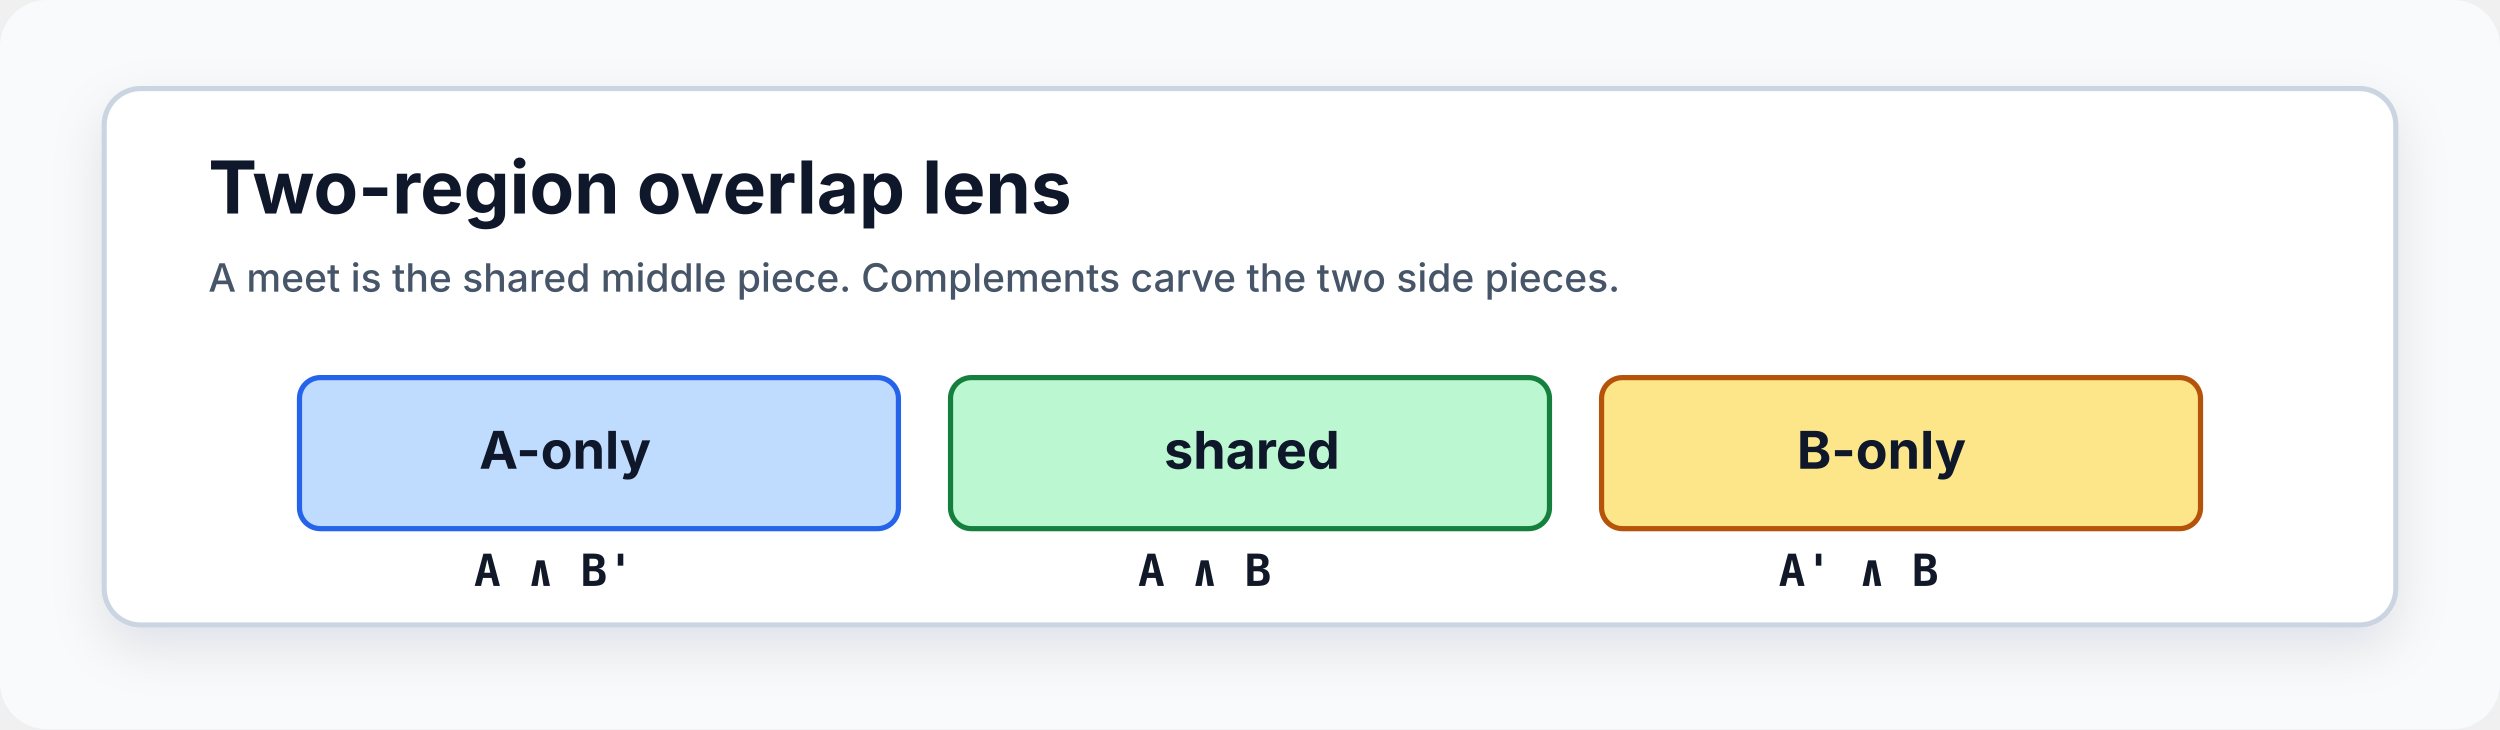
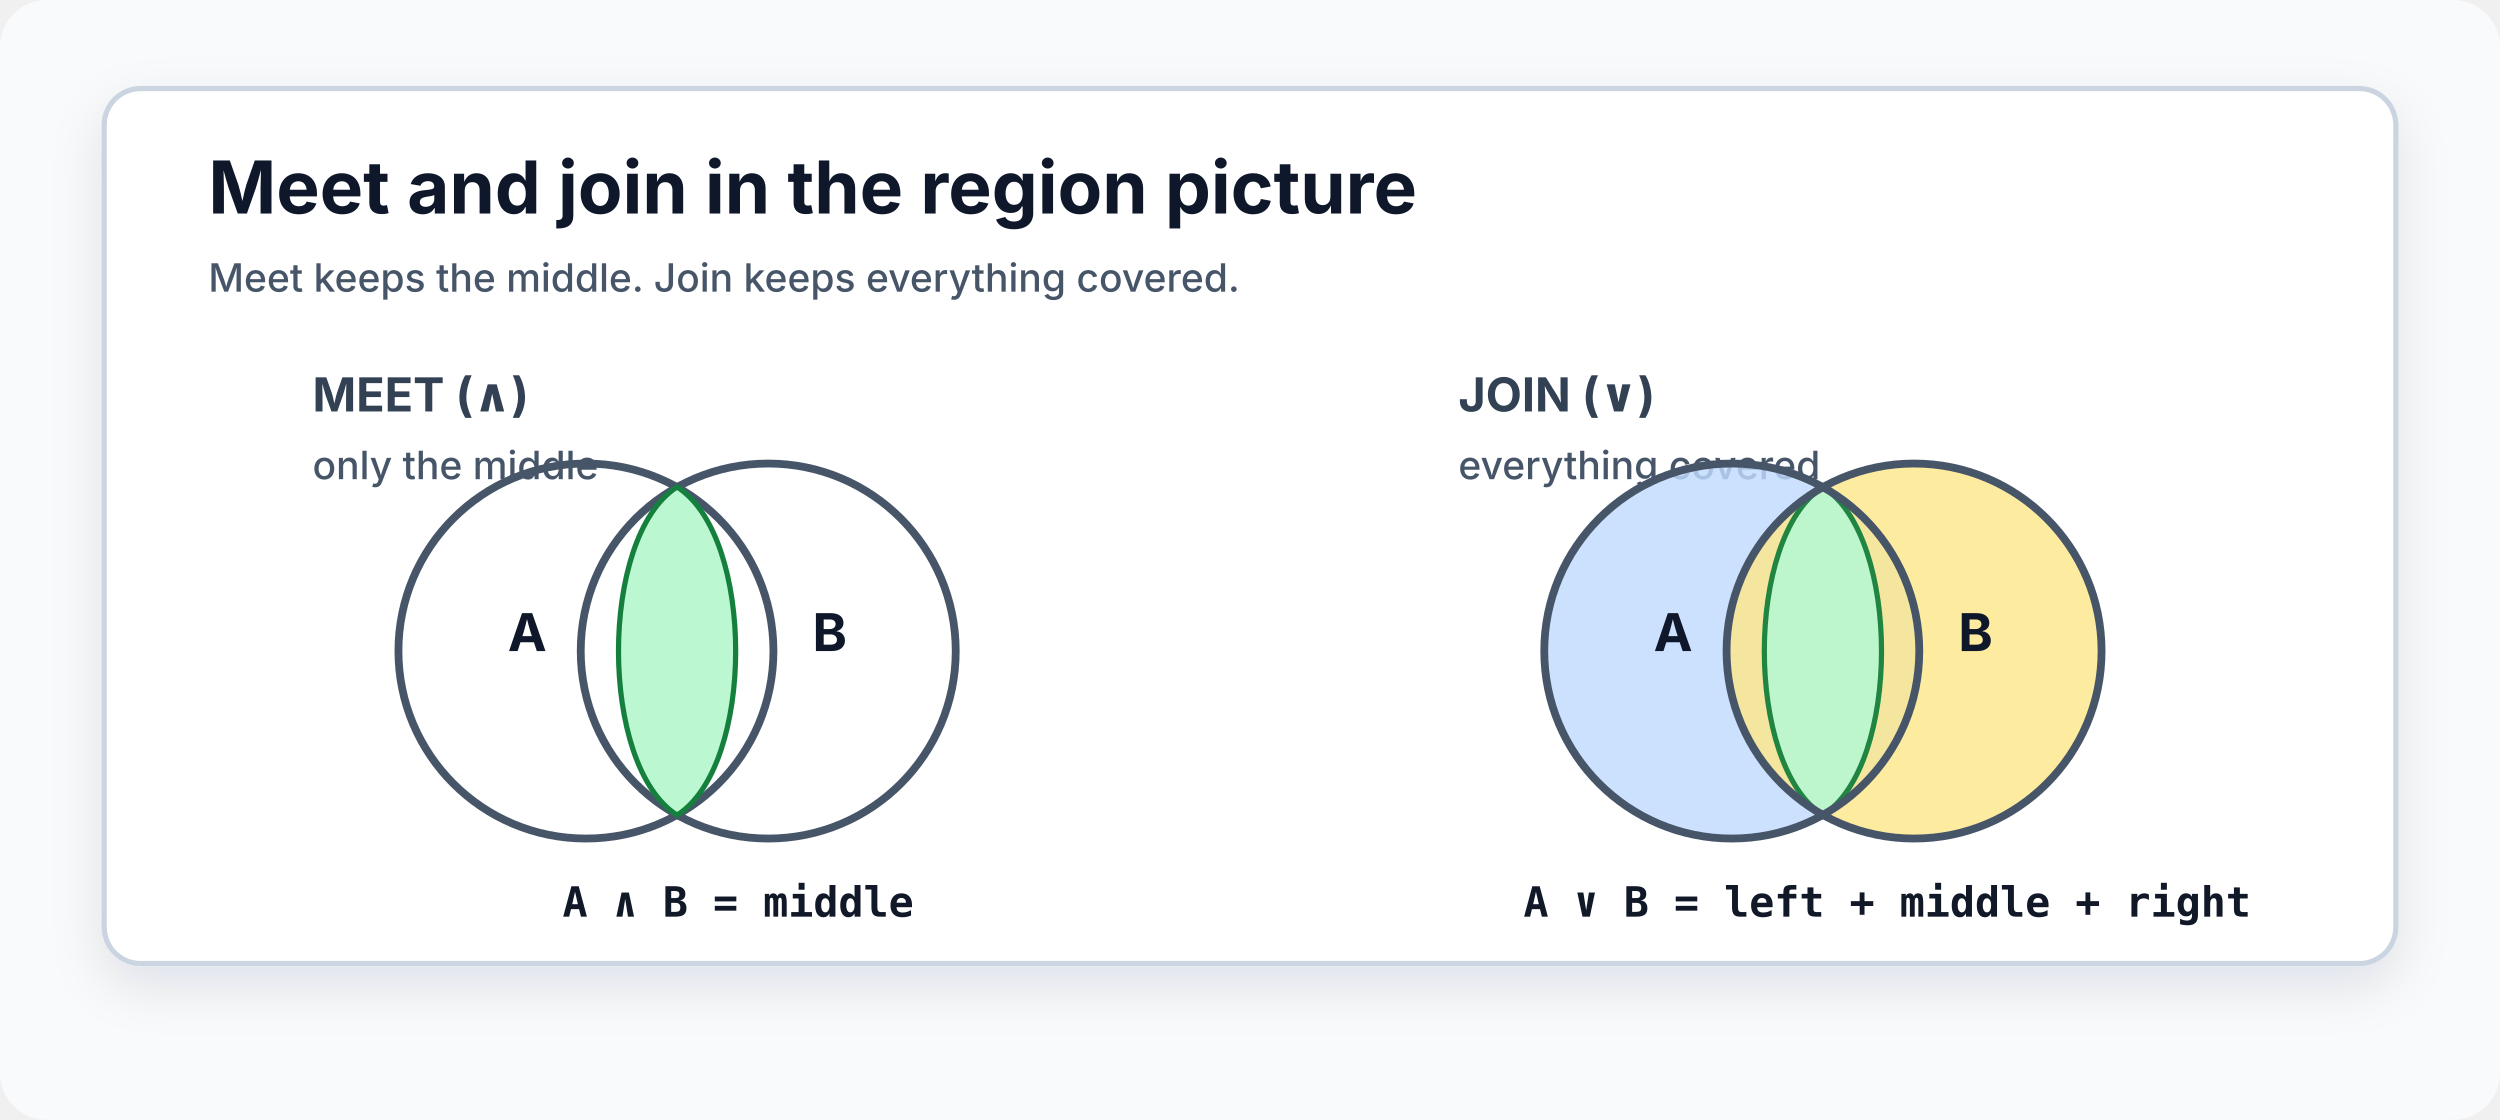
- <svg xmlns="http://www.w3.org/2000/svg" class="fp-diagram" viewBox="0 0 960 280" role="img" aria-labelledby="fp-overlap-title fp-overlap-desc">
+ <svg xmlns="http://www.w3.org/2000/svg" class="fp-diagram" viewBox="0 0 960 430" role="img" aria-labelledby="fp-meet-join-title fp-meet-join-desc">
  <defs>
-     <filter id="fp-overlap-shadow" x="-20%" y="-20%" width="140%" height="140%">
+     <filter id="fp-meet-join-shadow" x="-20%" y="-20%" width="140%" height="140%">
      <feDropShadow dx="0" dy="8" stdDeviation="10" flood-color="#0F172A" flood-opacity="0.10" />
    </filter>
    <style>
-       .fp-overlap-bg { fill: #F8FAFC; }
-       .fp-overlap-panel { fill: #FFFFFF; stroke: #CBD5E1; stroke-width: 2; filter: url(#fp-overlap-shadow); }
-       .fp-overlap-a { fill: #BFDBFE; stroke: #2563EB; stroke-width: 2; }
-       .fp-overlap-shared { fill: #BBF7D0; stroke: #15803D; stroke-width: 2; }
-       .fp-overlap-b { fill: #FDE68A; stroke: #B45309; stroke-width: 2; }
-       .fp-overlap-title { fill: #0F172A; font: 700 28px system-ui, -apple-system, BlinkMacSystemFont, "Segoe UI", sans-serif; }
-       .fp-overlap-label { fill: #0F172A; font: 700 20px system-ui, -apple-system, BlinkMacSystemFont, "Segoe UI", sans-serif; }
-       .fp-overlap-code { fill: #111827; font: 600 17px ui-monospace, SFMono-Regular, Menlo, Consolas, monospace; }
-       .fp-overlap-small { fill: #475569; font: 500 15px system-ui, -apple-system, BlinkMacSystemFont, "Segoe UI", sans-serif; }
+       .fp-mj-bg { fill: #F8FAFC; }
+       .fp-mj-panel { fill: #FFFFFF; stroke: #CBD5E1; stroke-width: 2; filter: url(#fp-meet-join-shadow); }
+       .fp-mj-circle { fill: none; stroke: #475569; stroke-width: 3; }
+       .fp-mj-left { fill: #BFDBFE; stroke: #2563EB; stroke-width: 2; }
+       .fp-mj-right { fill: #FDE68A; stroke: #B45309; stroke-width: 2; }
+       .fp-mj-middle { fill: #BBF7D0; stroke: #15803D; stroke-width: 2; }
+       .fp-mj-title { fill: #0F172A; font: 700 28px system-ui, -apple-system, BlinkMacSystemFont, "Segoe UI", sans-serif; }
+       .fp-mj-subtitle { fill: #334155; font: 700 18px system-ui, -apple-system, BlinkMacSystemFont, "Segoe UI", sans-serif; }
+       .fp-mj-label { fill: #0F172A; font: 700 20px system-ui, -apple-system, BlinkMacSystemFont, "Segoe UI", sans-serif; }
+       .fp-mj-code { fill: #111827; font: 600 16px ui-monospace, SFMono-Regular, Menlo, Consolas, monospace; }
+       .fp-mj-small { fill: #475569; font: 500 15px system-ui, -apple-system, BlinkMacSystemFont, "Segoe UI", sans-serif; }
    </style>
  </defs>
-   <rect class="fp-overlap-bg" width="960" height="280" rx="18" />
-   <rect class="fp-overlap-panel" x="40" y="34" width="880" height="206" rx="14" />
-   <text class="fp-overlap-title" x="80" y="82">Two-region overlap lens</text>
-   <text class="fp-overlap-small" x="80" y="112">A meet is the shared middle piece. Complements carve the two side pieces.</text>
-   <rect class="fp-overlap-a" x="115" y="145" width="230" height="58" rx="8" />
-   <rect class="fp-overlap-shared" x="365" y="145" width="230" height="58" rx="8" />
-   <rect class="fp-overlap-b" x="615" y="145" width="230" height="58" rx="8" />
-   <text class="fp-overlap-label" x="184" y="180">A-only</text>
-   <text class="fp-overlap-label" x="447" y="180">shared</text>
-   <text class="fp-overlap-label" x="690" y="180">B-only</text>
-   <text class="fp-overlap-code" x="182" y="225">A ∧ B'</text>
-   <text class="fp-overlap-code" x="437" y="225">A ∧ B</text>
-   <text class="fp-overlap-code" x="683" y="225">A' ∧ B</text>
+   <rect class="fp-mj-bg" width="960" height="430" rx="18" />
+   <rect class="fp-mj-panel" x="40" y="34" width="880" height="336" rx="14" />
+   <text class="fp-mj-title" x="80" y="82">Meet and join in the region picture</text>
+   <text class="fp-mj-small" x="80" y="112">Meet keeps the middle. Join keeps everything covered.</text>
+   <text class="fp-mj-subtitle" x="120" y="158">MEET (∧)</text>
+   <text class="fp-mj-small" x="120" y="184">only the middle</text>
+   <circle class="fp-mj-circle" cx="225" cy="250" r="72" />
+   <circle class="fp-mj-circle" cx="295" cy="250" r="72" />
+   <path class="fp-mj-middle" d="M 260 187        C 290 206 290 294 260 313        C 230 294 230 206 260 187 Z" />
+   <text class="fp-mj-label" x="195" y="250">A</text>
+   <text class="fp-mj-label" x="312" y="250">B</text>
+   <text class="fp-mj-code" x="216" y="352">A ∧ B = middle</text>
+   <text class="fp-mj-subtitle" x="560" y="158">JOIN (∨)</text>
+   <text class="fp-mj-small" x="560" y="184">everything covered</text>
+   <circle class="fp-mj-left" cx="665" cy="250" r="72" opacity="0.82" />
+   <circle class="fp-mj-right" cx="735" cy="250" r="72" opacity="0.82" />
+   <path class="fp-mj-middle" d="M 700 187        C 730 206 730 294 700 313        C 670 294 670 206 700 187 Z" opacity="0.95" />
+   <circle class="fp-mj-circle" cx="665" cy="250" r="72" />
+   <circle class="fp-mj-circle" cx="735" cy="250" r="72" />
+   <text class="fp-mj-label" x="635" y="250">A</text>
+   <text class="fp-mj-label" x="752" y="250">B</text>
+   <text class="fp-mj-code" x="585" y="352">A ∨ B = left + middle + right</text>
</svg>
